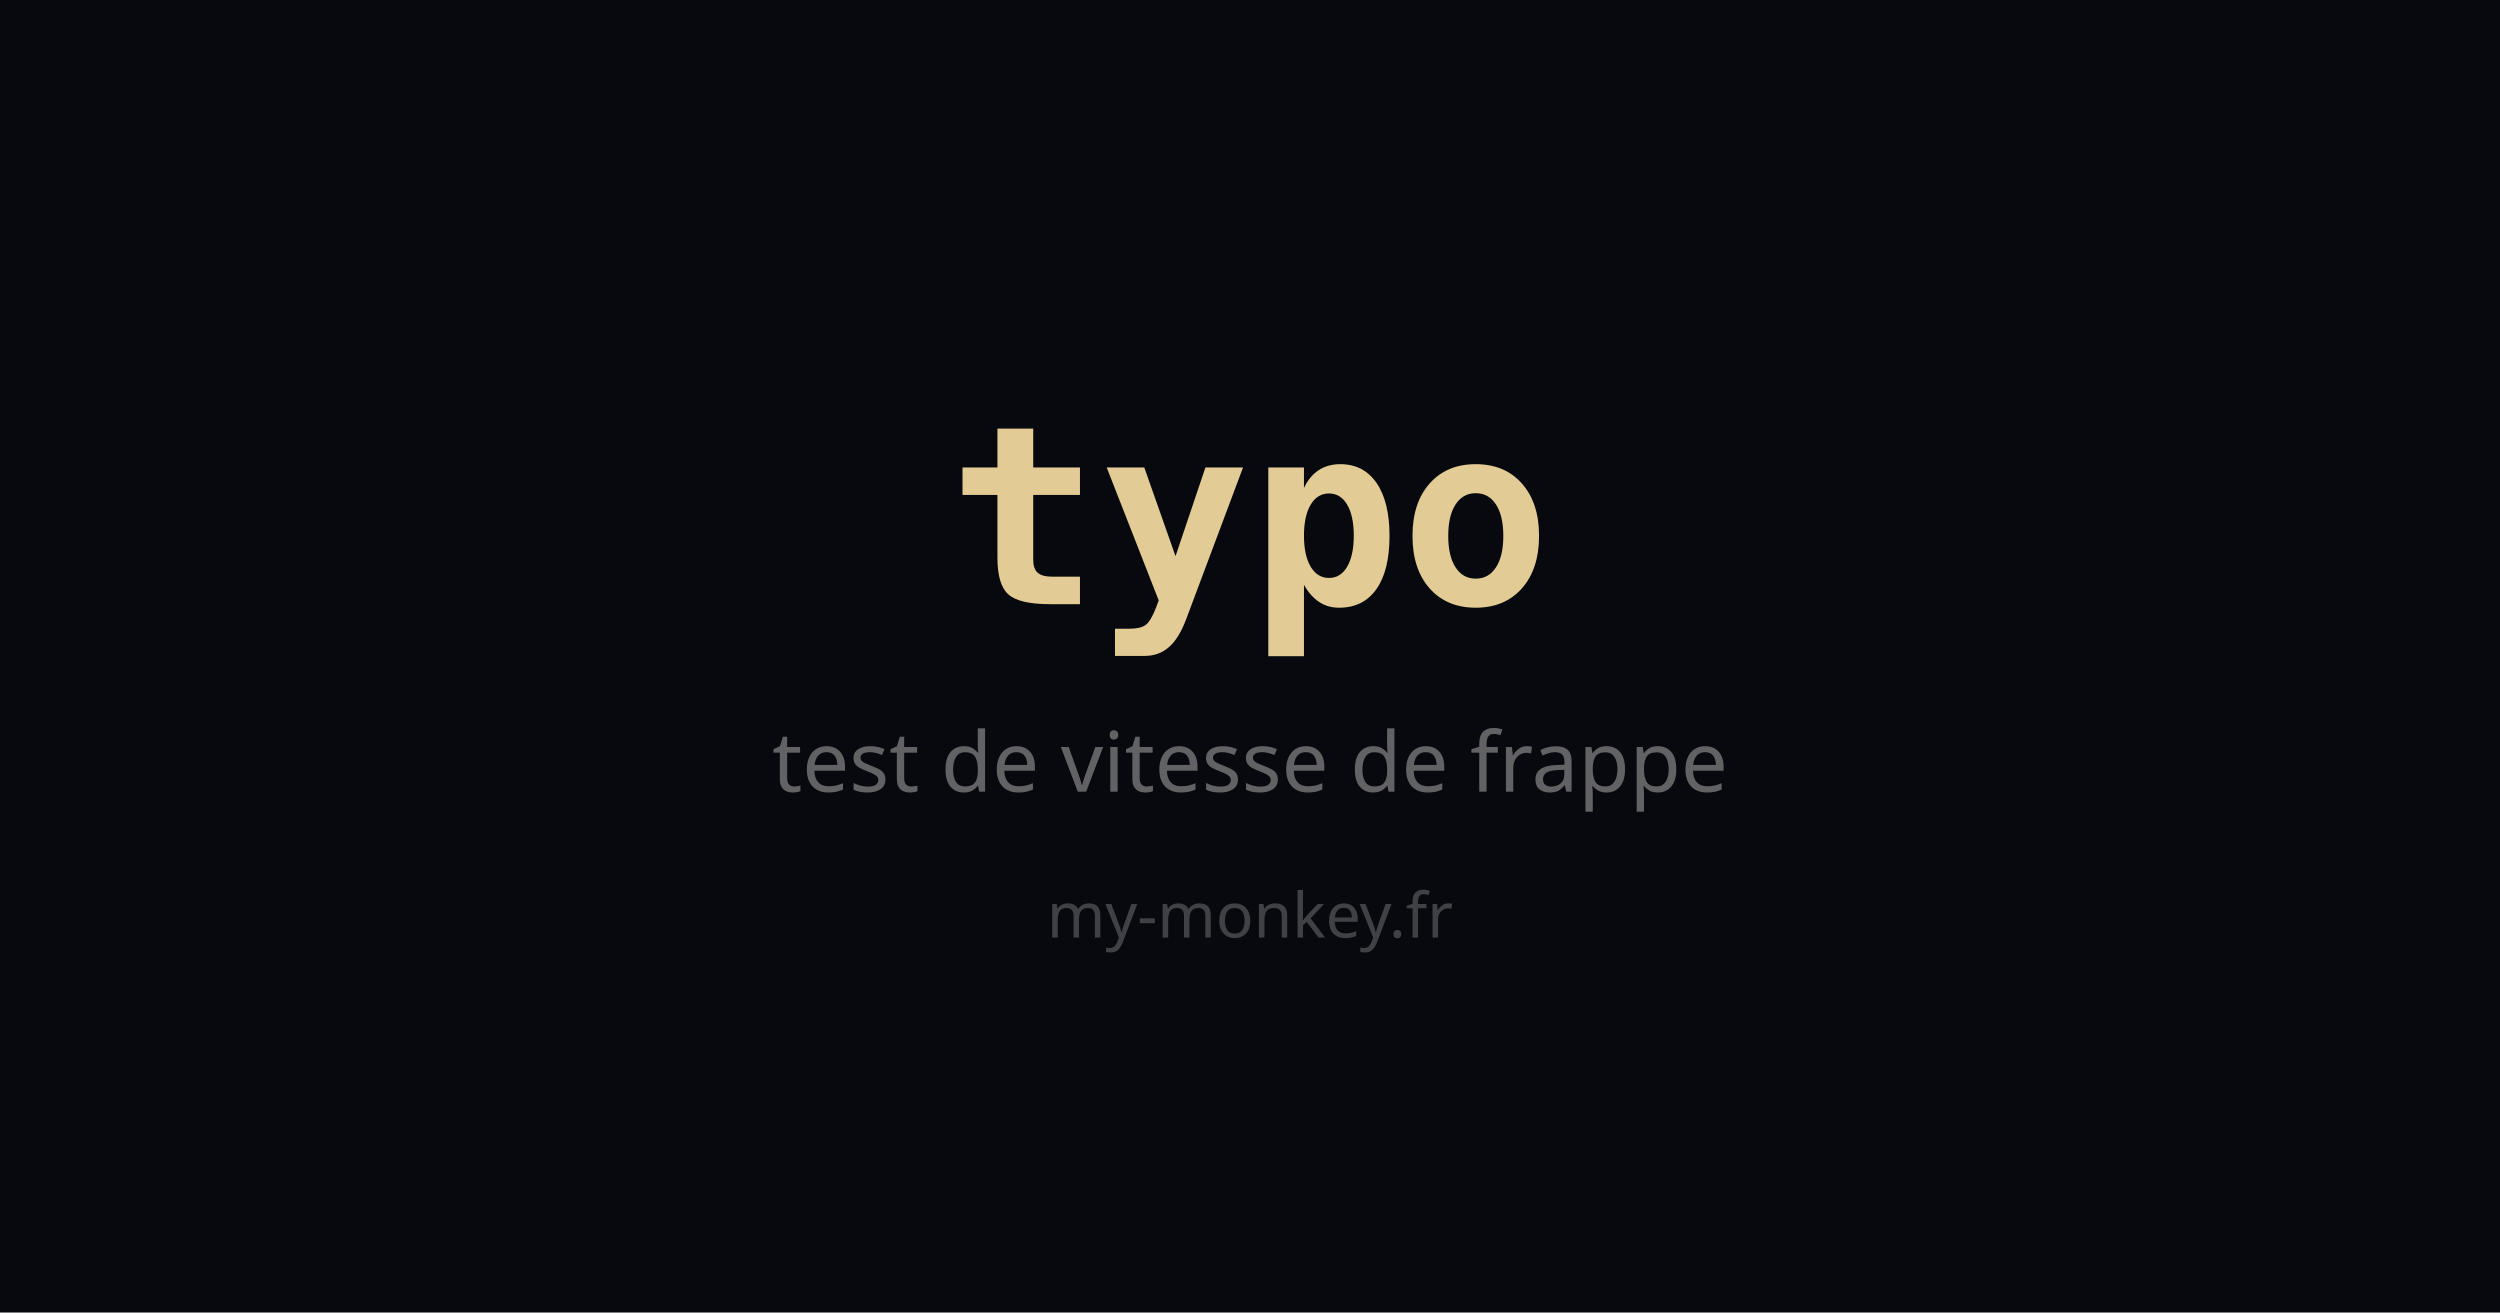
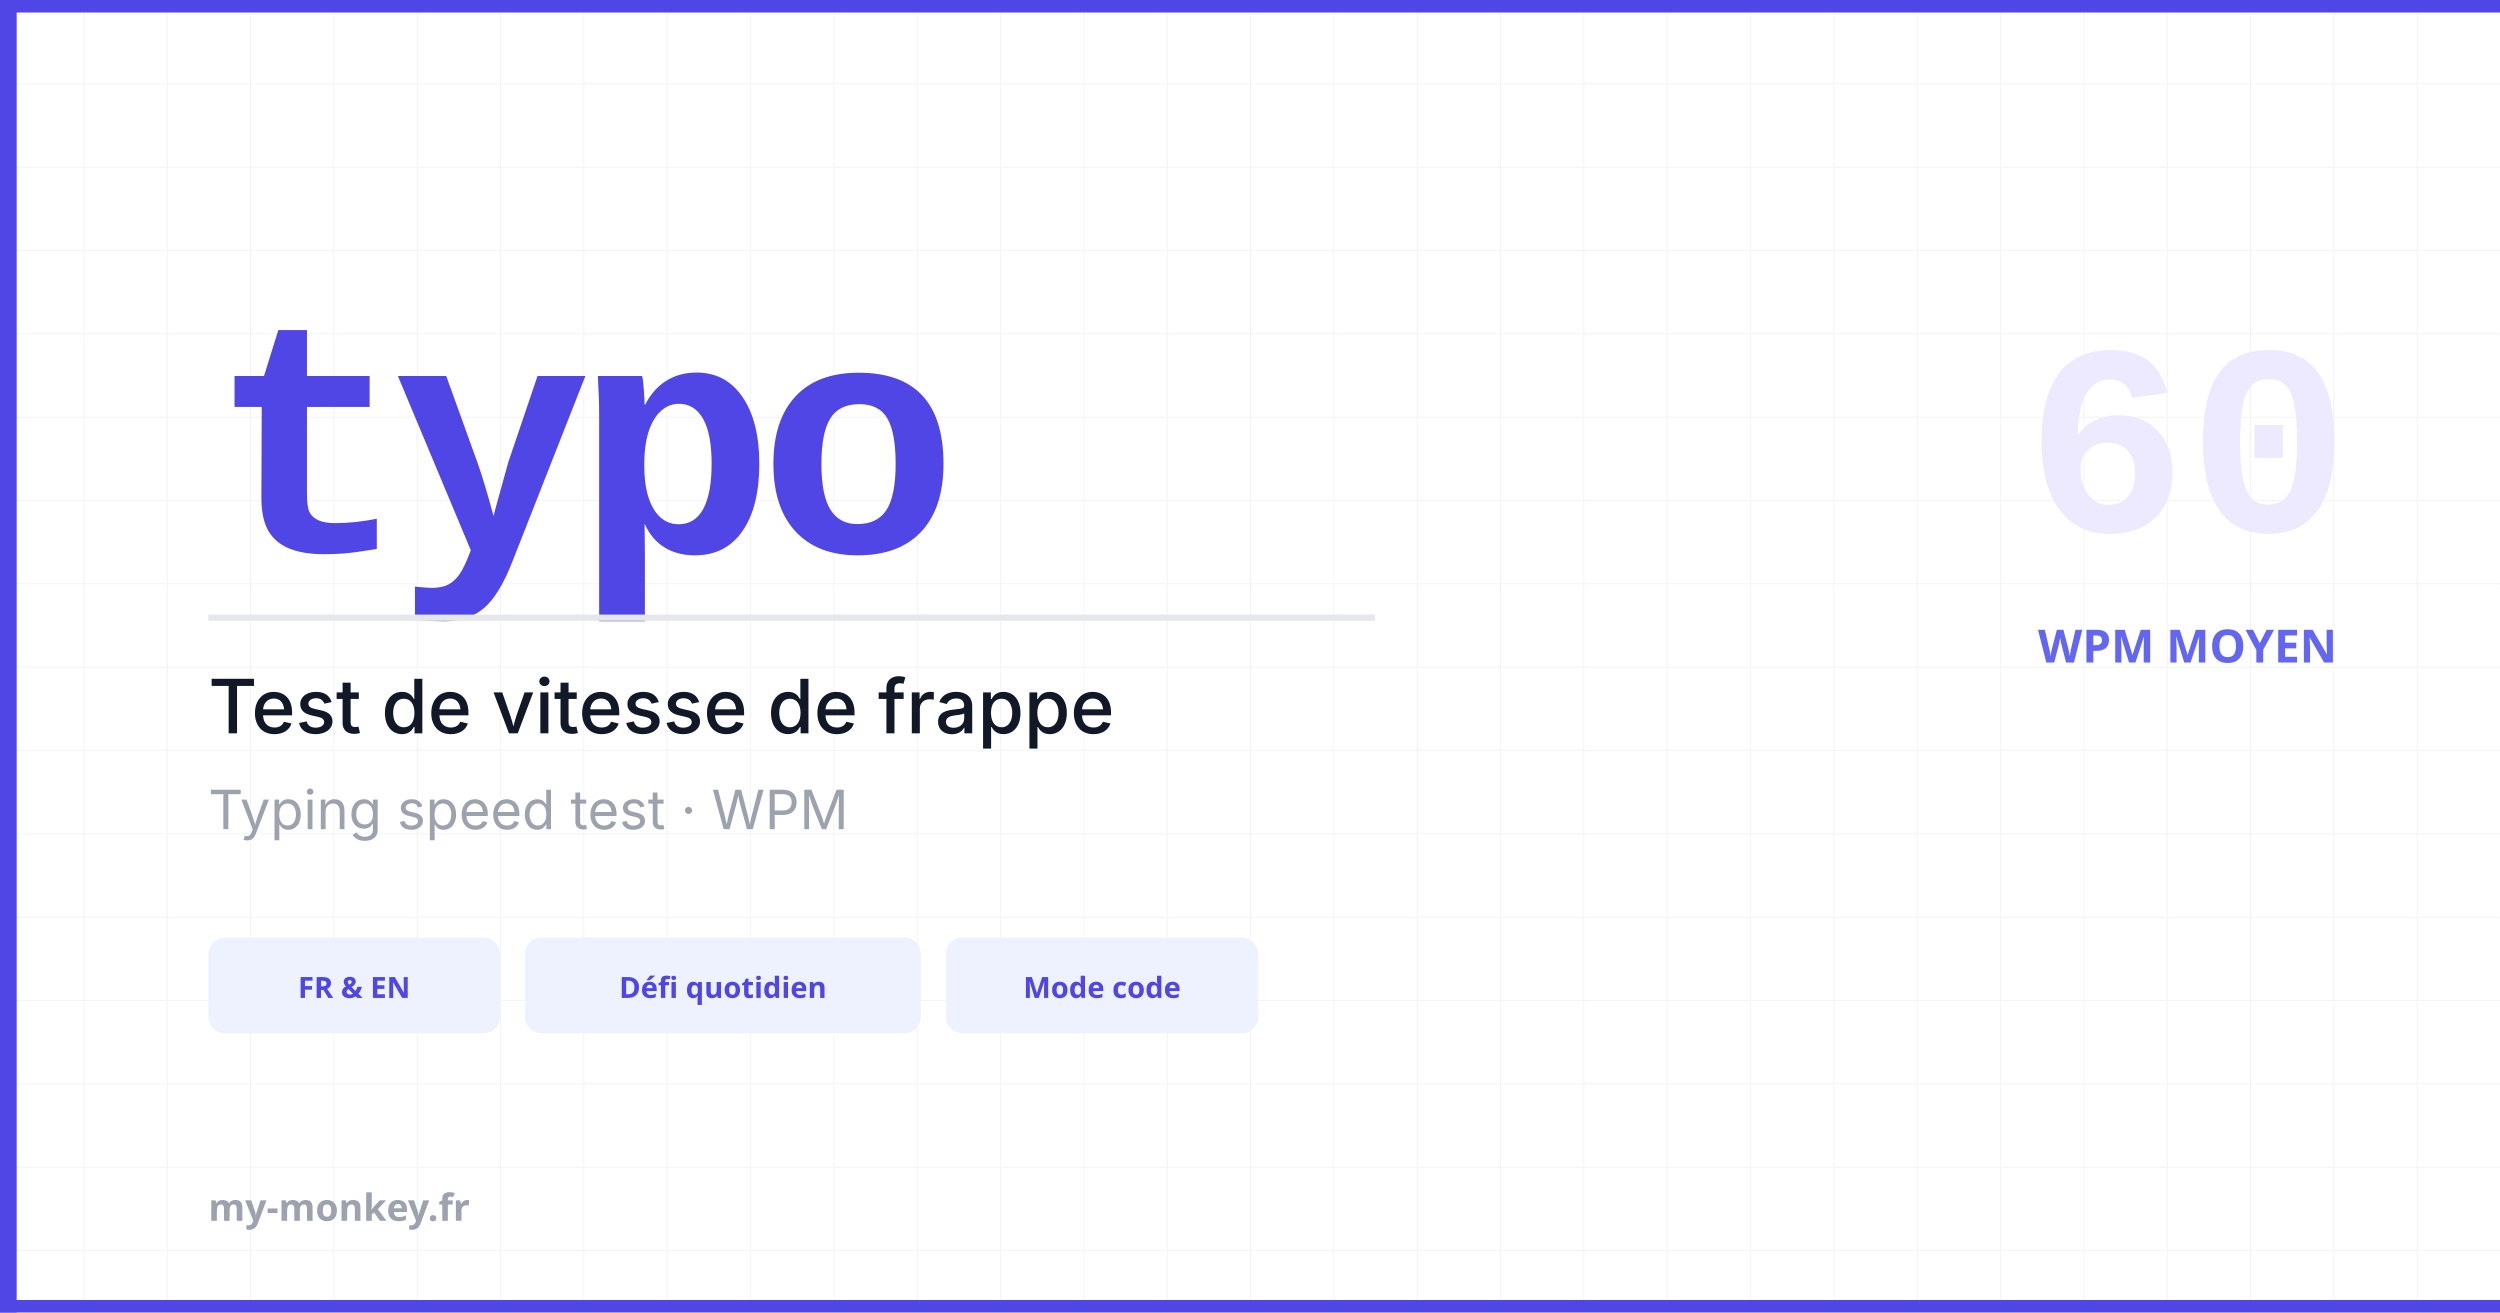
<svg xmlns="http://www.w3.org/2000/svg" width="1200" height="630" viewBox="0 0 1200 630">
-   <rect width="1200" height="630" fill="#08090e" />
-   <text x="600" y="290" font-family="monospace" font-size="120" font-weight="bold" fill="#e2cb95" text-anchor="middle">typo</text>
-   <text x="600" y="380" font-family="system-ui" font-size="40" fill="rgba(232,232,232,0.4)" text-anchor="middle">test de vitesse de frappe</text>
-   <text x="600" y="450" font-family="system-ui" font-size="30" fill="rgba(232,232,232,0.25)" text-anchor="middle">my-monkey.fr</text>
+   <rect width="1200" height="630" fill="#ffffff" />
+   <defs>
+     <pattern id="grid" width="40" height="40" patternUnits="userSpaceOnUse">
+       <path d="M 40 0 L 0 0 0 40" fill="none" stroke="#f3f4f6" stroke-width="1" />
+     </pattern>
+   </defs>
+   <rect width="1200" height="630" fill="url(#grid)" />
+   <rect x="0" y="0" width="1200" height="6" fill="#4f46e5" />
+   <rect x="0" y="0" width="8" height="630" fill="#4f46e5" />
+   <rect x="0" y="624" width="1200" height="6" fill="#4f46e5" />
+   <text x="100" y="265" font-family="'Courier New', Courier, monospace" font-size="160" font-weight="900" fill="#4f46e5" letter-spacing="-8">typo</text>
+   <rect x="100" y="295" width="560" height="3" fill="#e5e7eb" />
+   <text x="100" y="352" font-family="system-ui, -apple-system, sans-serif" font-size="36" font-weight="500" fill="#111827">Test de vitesse de frappe</text>
+   <text x="100" y="398" font-family="system-ui, -apple-system, sans-serif" font-size="26" fill="#9ca3af">Typing speed test · WPM</text>
+   <rect x="100" y="450" width="140" height="46" rx="8" fill="#eef2ff" />
+   <text x="170" y="479" font-family="system-ui, sans-serif" font-size="14" font-weight="600" fill="#4f46e5" text-anchor="middle">FR &amp; EN</text>
+   <rect x="252" y="450" width="190" height="46" rx="8" fill="#eef2ff" />
+   <text x="347" y="479" font-family="system-ui, sans-serif" font-size="14" font-weight="600" fill="#4f46e5" text-anchor="middle">Défi quotidien</text>
+   <rect x="454" y="450" width="150" height="46" rx="8" fill="#eef2ff" />
+   <text x="529" y="479" font-family="system-ui, sans-serif" font-size="14" font-weight="600" fill="#4f46e5" text-anchor="middle">Mode code</text>
+   <text x="1050" y="255" font-family="'Courier New', Courier, monospace" font-size="130" font-weight="900" fill="#ede9fe" text-anchor="middle">60</text>
+   <text x="1050" y="318" font-family="system-ui, sans-serif" font-size="22" font-weight="700" fill="#6366f1" text-anchor="middle">WPM MOYEN</text>
+   <text x="100" y="586" font-family="system-ui, sans-serif" font-size="18" font-weight="600" fill="#9ca3af">my-monkey.fr</text>
</svg>
